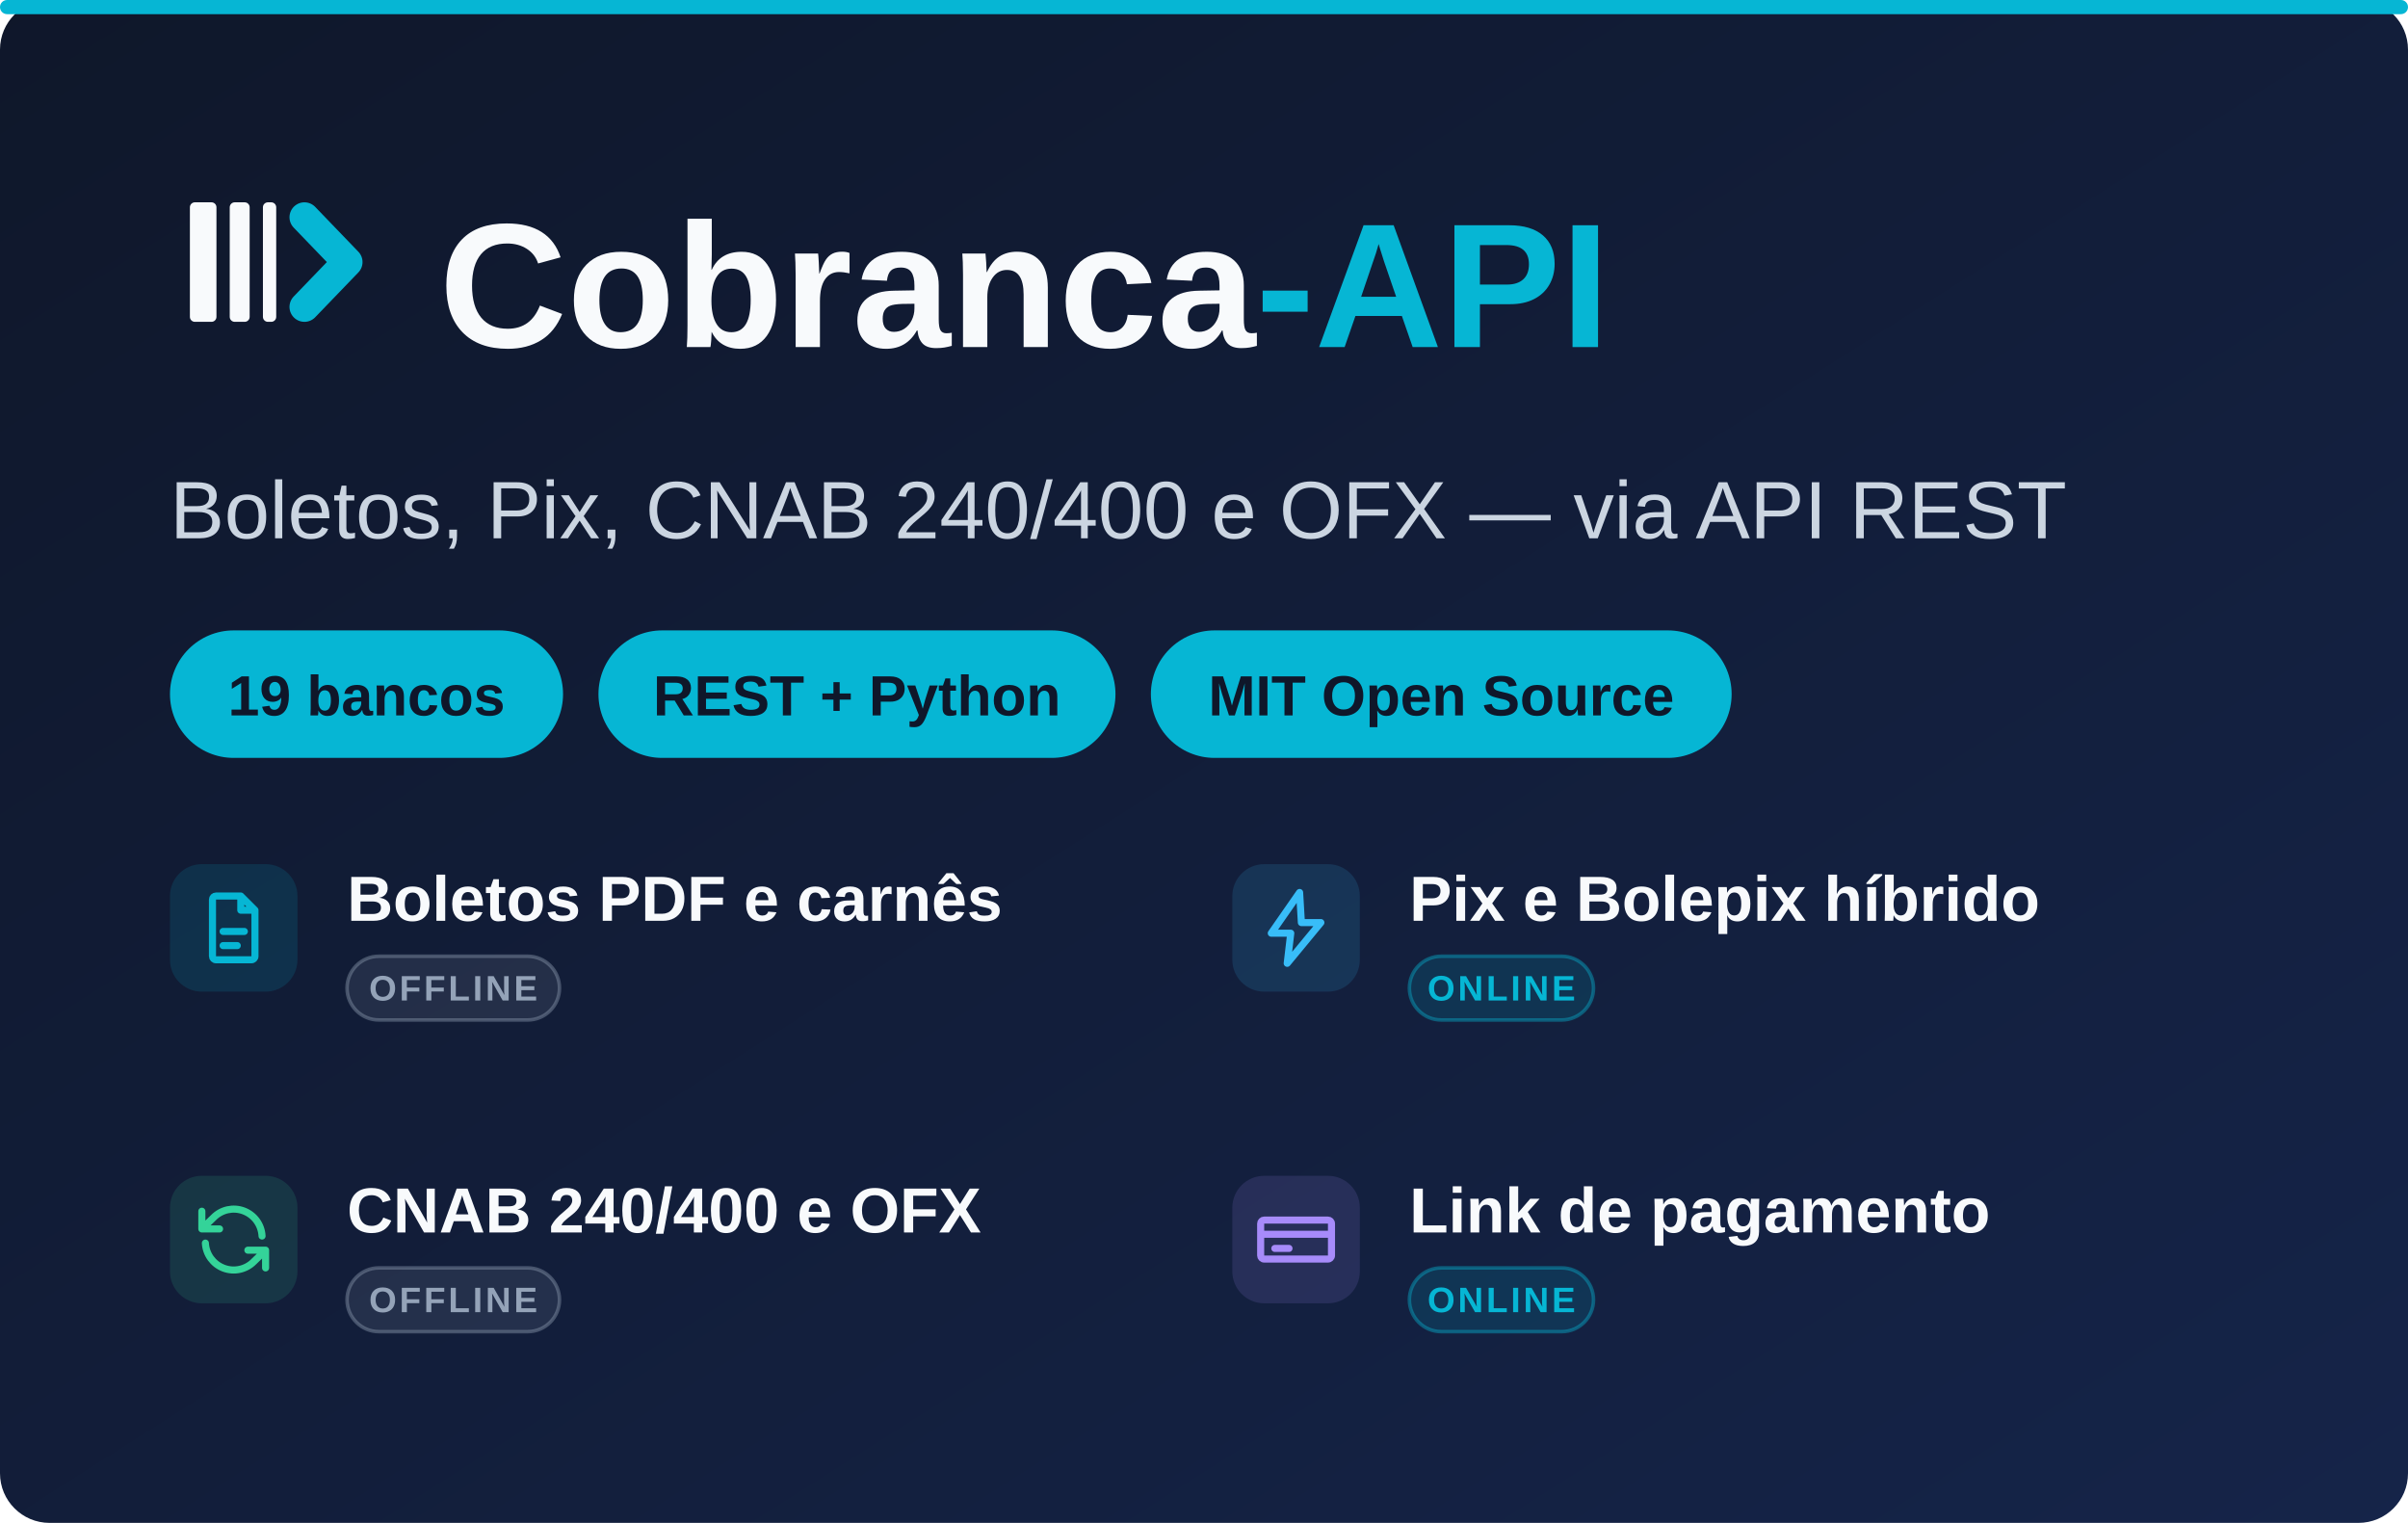
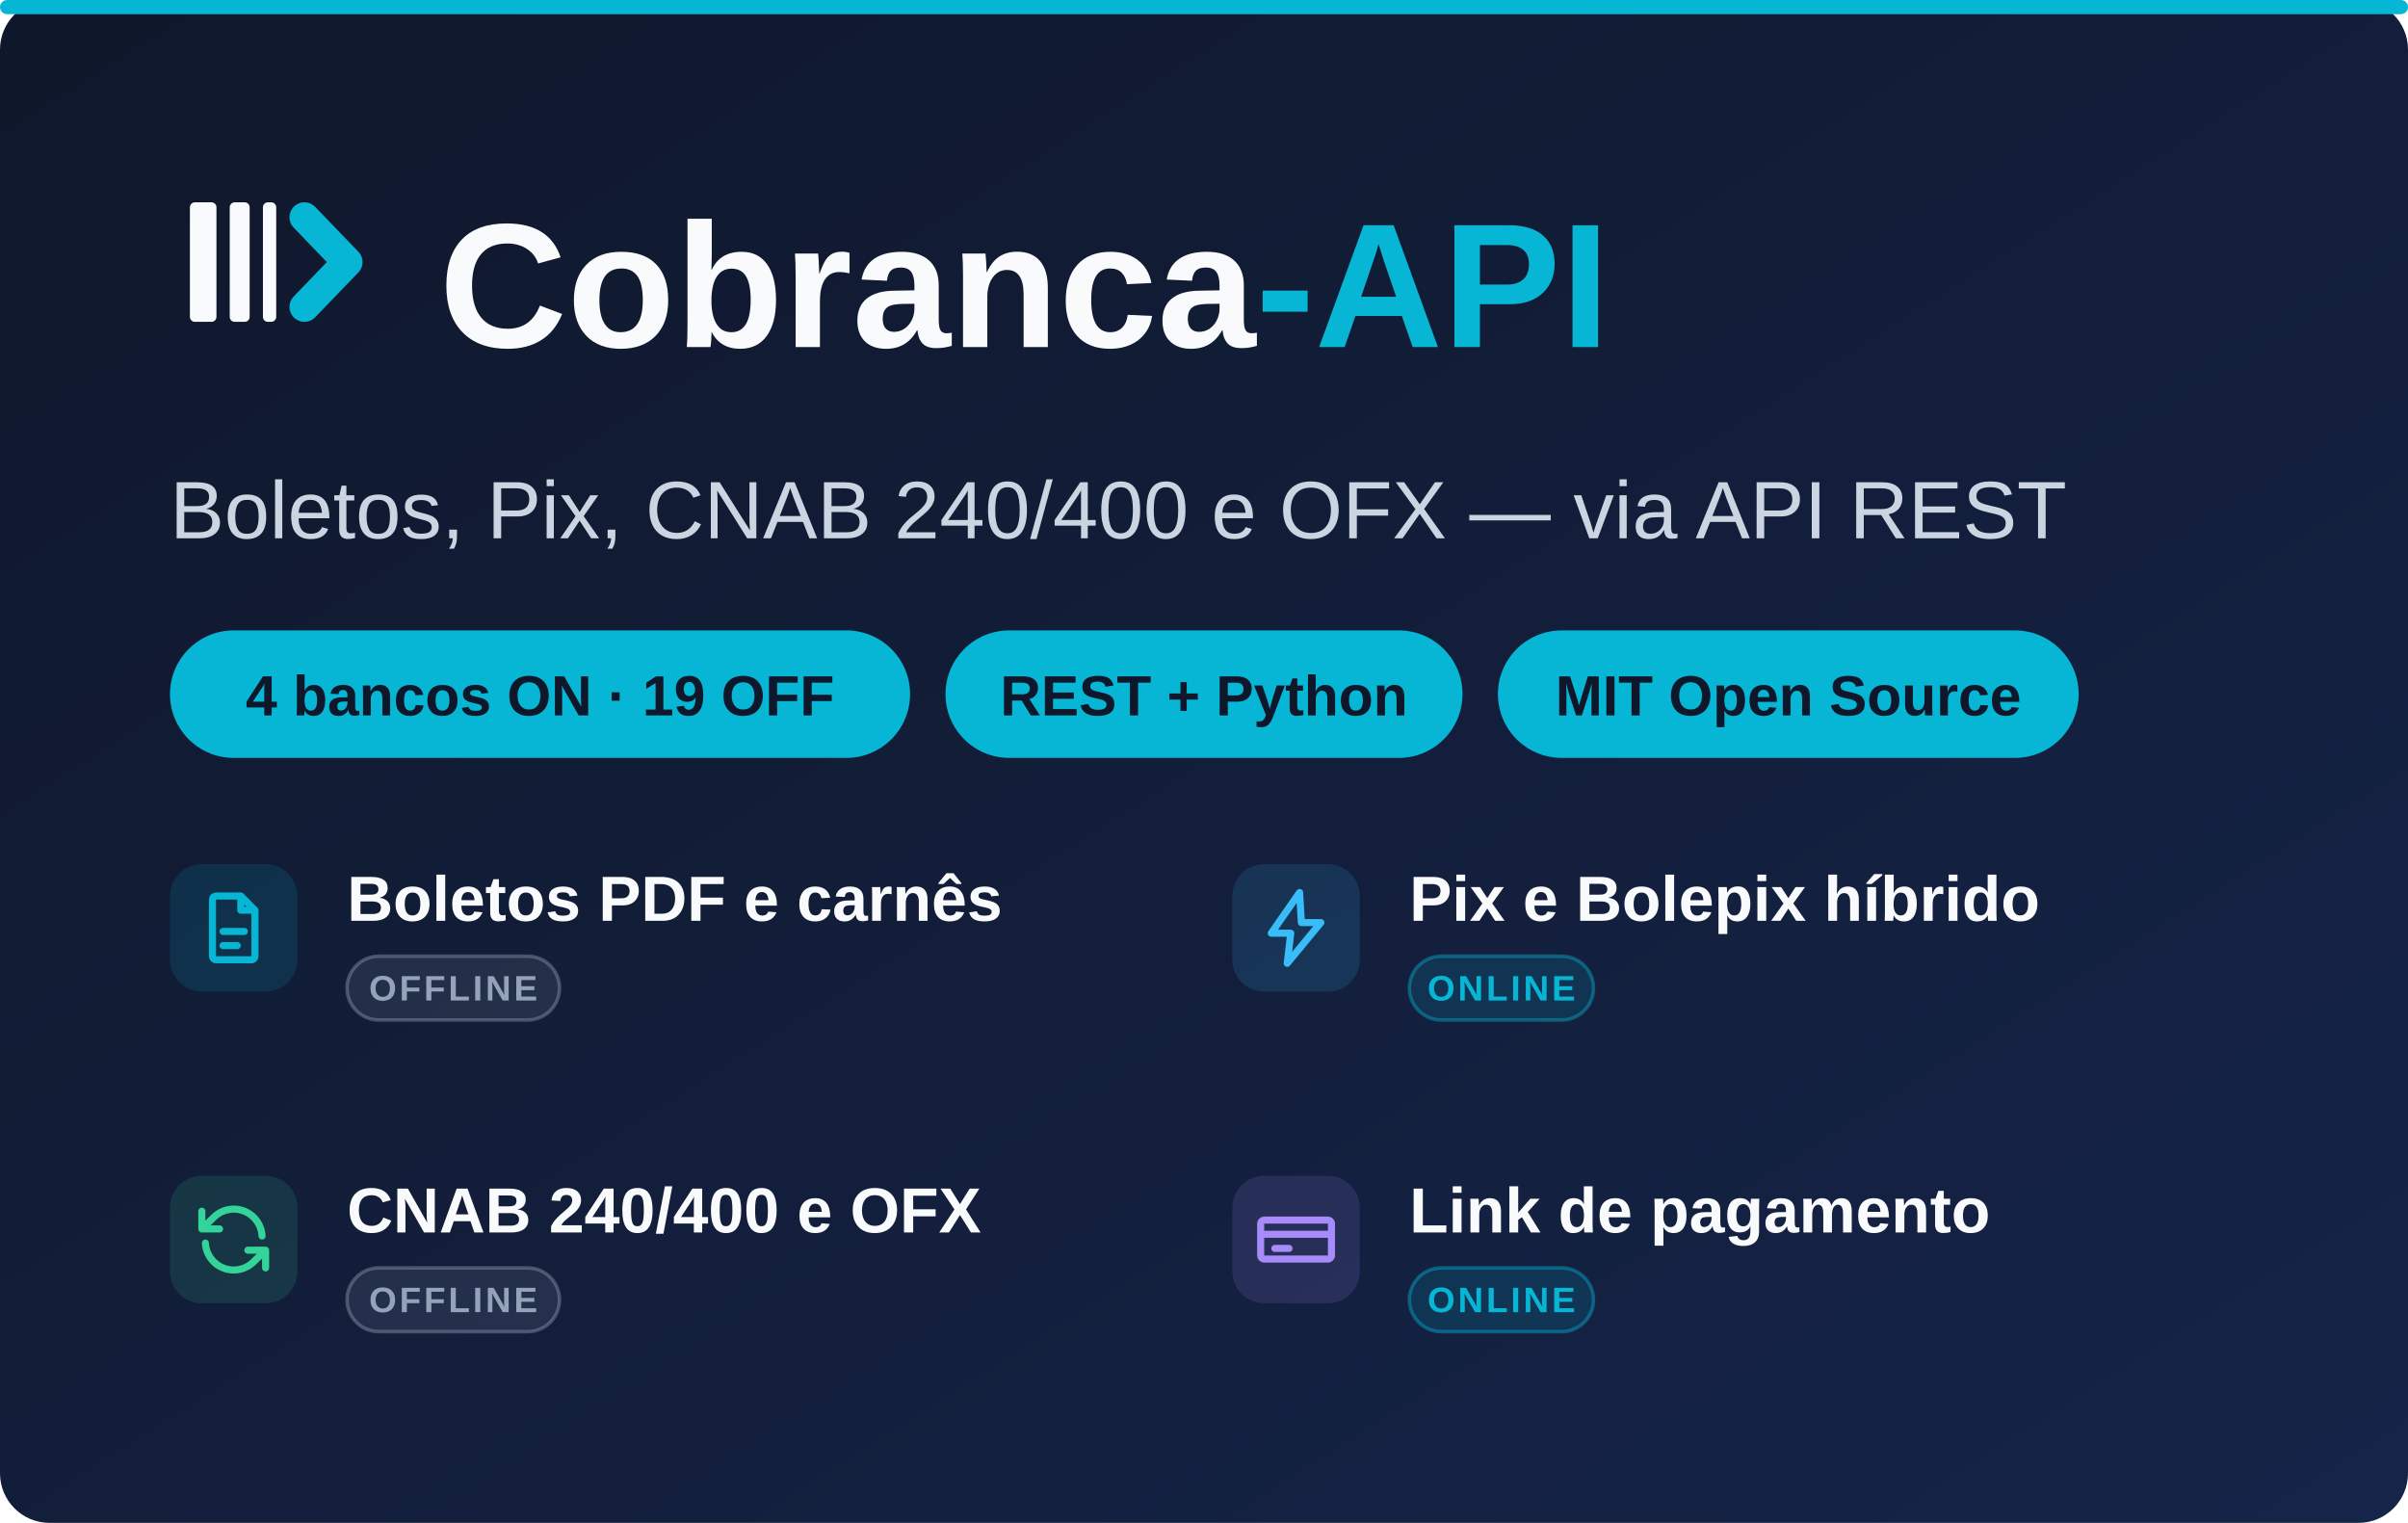
<svg xmlns="http://www.w3.org/2000/svg" viewBox="0 0 680 430" width="680" height="430" role="img" aria-label="Cobranca-API — boletos, Pix, CNAB 240/400 e OFX via API REST. 4 bancos online (C6, Sicoob, Inter, Itaú) e 19 offline, 100% Python, licença MIT.">
  <defs>
    <linearGradient id="bg" x1="0" y1="0" x2="1" y2="1">
      <stop offset="0" stop-color="#0F172A" />
      <stop offset="1" stop-color="#152449" />
    </linearGradient>
  </defs>
  <rect width="680" height="430" rx="14" fill="url(#bg)" />
  <rect width="680" height="4" rx="2" fill="#06B6D4" />
  <g transform="translate(48 44) scale(0.9375)">
    <g fill="#F8FAFC">
      <rect x="6" y="14" width="8" height="36" rx="1.5" />
      <rect x="18" y="14" width="6" height="36" rx="1.5" />
      <rect x="28" y="14" width="4" height="36" rx="1.5" />
    </g>
    <path d="M40.5 18.5 L53.5 32 L40.5 45.5" fill="none" stroke="#06B6D4" stroke-width="9" stroke-linecap="round" stroke-linejoin="round" />
  </g>
  <g transform="translate(124 98)">
    <g fill="#F8FAFC" transform="scale(0.02441406 -0.02441406)">
      <path transform="translate(0 0)" d="M795 212Q1062 212 1166 480L1423 383Q1340 179 1179.5 79.5Q1019 -20 795 -20Q455 -20 269.5 172.5Q84 365 84 711Q84 1058 263.0 1244.0Q442 1430 782 1430Q1030 1430 1186.0 1330.5Q1342 1231 1405 1038L1145 967Q1112 1073 1015.5 1135.5Q919 1198 788 1198Q588 1198 484.5 1074.0Q381 950 381 711Q381 468 487.5 340.0Q594 212 795 212Z" />
      <path transform="translate(1479 0)" d="M1171 542Q1171 279 1025.0 129.5Q879 -20 621 -20Q368 -20 224.0 130.0Q80 280 80 542Q80 803 224.0 952.5Q368 1102 627 1102Q892 1102 1031.5 957.5Q1171 813 1171 542ZM877 542Q877 735 814.0 822.0Q751 909 631 909Q375 909 375 542Q375 361 437.5 266.5Q500 172 618 172Q877 172 877 542Z" />
      <path transform="translate(2730 0)" d="M1167 545Q1167 277 1059.5 128.5Q952 -20 752 -20Q637 -20 553.0 30.0Q469 80 424 174H422Q422 139 417.5 78.0Q413 17 408 0H135Q143 93 143 247V1484H424V1070L420 894H424Q519 1102 770 1102Q962 1102 1064.5 956.5Q1167 811 1167 545ZM874 545Q874 729 820.0 818.0Q766 907 653 907Q539 907 479.5 811.5Q420 716 420 536Q420 364 478.5 268.0Q537 172 651 172Q874 172 874 545Z" />
      <path transform="translate(3981 0)" d="M143 0V828Q143 917 140.5 976.5Q138 1036 135 1082H403Q406 1064 411.0 972.5Q416 881 416 851H420Q461 965 493.0 1011.5Q525 1058 569.0 1080.5Q613 1103 679 1103Q733 1103 766 1088V853Q698 868 646 868Q541 868 482.5 783.0Q424 698 424 531V0Z" />
      <path transform="translate(4778 0)" d="M393 -20Q236 -20 148.0 65.5Q60 151 60 306Q60 474 169.5 562.0Q279 650 487 652L720 656V711Q720 817 683.0 868.5Q646 920 562 920Q484 920 447.5 884.5Q411 849 402 767L109 781Q136 939 253.5 1020.5Q371 1102 574 1102Q779 1102 890.0 1001.0Q1001 900 1001 714V320Q1001 229 1021.5 194.5Q1042 160 1090 160Q1122 160 1152 166V14Q1127 8 1107.0 3.0Q1087 -2 1067.0 -5.0Q1047 -8 1024.5 -10.0Q1002 -12 972 -12Q866 -12 815.5 40.0Q765 92 755 193H749Q631 -20 393 -20ZM720 501 576 499Q478 495 437.0 477.5Q396 460 374.5 424.0Q353 388 353 328Q353 251 388.5 213.5Q424 176 483 176Q549 176 603.5 212.0Q658 248 689.0 311.5Q720 375 720 446Z" />
      <path transform="translate(5917 0)" d="M844 0V607Q844 892 651 892Q549 892 486.5 804.5Q424 717 424 580V0H143V840Q143 927 140.5 982.5Q138 1038 135 1082H403Q406 1063 411.0 980.5Q416 898 416 867H420Q477 991 563.0 1047.0Q649 1103 768 1103Q940 1103 1032.0 997.0Q1124 891 1124 687V0Z" />
      <path transform="translate(7168 0)" d="M594 -20Q348 -20 214.0 126.5Q80 273 80 535Q80 803 215.0 952.5Q350 1102 598 1102Q789 1102 914.0 1006.0Q1039 910 1071 741L788 727Q776 810 728.0 859.5Q680 909 592 909Q375 909 375 546Q375 172 596 172Q676 172 730.0 222.5Q784 273 797 373L1079 360Q1064 249 999.5 162.0Q935 75 830.0 27.5Q725 -20 594 -20Z" />
      <path transform="translate(8307 0)" d="M393 -20Q236 -20 148.0 65.5Q60 151 60 306Q60 474 169.5 562.0Q279 650 487 652L720 656V711Q720 817 683.0 868.5Q646 920 562 920Q484 920 447.5 884.5Q411 849 402 767L109 781Q136 939 253.5 1020.5Q371 1102 574 1102Q779 1102 890.0 1001.0Q1001 900 1001 714V320Q1001 229 1021.5 194.5Q1042 160 1090 160Q1122 160 1152 166V14Q1127 8 1107.0 3.0Q1087 -2 1067.0 -5.0Q1047 -8 1024.5 -10.0Q1002 -12 972 -12Q866 -12 815.5 40.0Q765 92 755 193H749Q631 -20 393 -20ZM720 501 576 499Q478 495 437.0 477.5Q396 460 374.5 424.0Q353 388 353 328Q353 251 388.5 213.5Q424 176 483 176Q549 176 603.5 212.0Q658 248 689.0 311.5Q720 375 720 446Z" />
    </g>
    <g fill="#06B6D4" transform="translate(230.6152 0) scale(0.02441406 -0.02441406)">
      <path transform="translate(0 0)" d="M80 409V653H600V409Z" />
      <path transform="translate(682 0)" d="M1133 0 1008 360H471L346 0H51L565 1409H913L1425 0ZM739 1192 733 1170Q723 1134 709.0 1088.0Q695 1042 537 582H942L803 987L760 1123Z" />
      <path transform="translate(2161 0)" d="M1296 963Q1296 827 1234.0 720.0Q1172 613 1056.5 554.5Q941 496 782 496H432V0H137V1409H770Q1023 1409 1159.5 1292.5Q1296 1176 1296 963ZM999 958Q999 1180 737 1180H432V723H745Q867 723 933.0 783.5Q999 844 999 958Z" />
      <path transform="translate(3527 0)" d="M137 0V1409H432V0Z" />
    </g>
  </g>
  <g font-family="'Liberation Sans', Arial, Helvetica, sans-serif">
    <text x="48" y="152" font-size="23" font-weight="500" fill="#CBD5E1">Boletos, Pix, CNAB 240/400 e OFX — via API REST</text>
    <g transform="translate(48 178)">
-       <rect width="111" height="36" rx="18.0" fill="#06B6D4" />
-       <text x="55.5" y="24" font-size="16" font-weight="700" fill="#0F172A" text-anchor="middle">19 bancos</text>
+       <rect width="209" height="36" rx="18.0" fill="#06B6D4" />
+       <text x="104.5" y="24" font-size="16" font-weight="700" fill="#0F172A" text-anchor="middle">4 bancos ON · 19 OFF</text>
    </g>
-     <g transform="translate(169 178)">
+     <g transform="translate(267 178)">
      <rect width="146" height="36" rx="18.0" fill="#06B6D4" />
      <text x="73.0" y="24" font-size="16" font-weight="700" fill="#0F172A" text-anchor="middle">REST + Python</text>
    </g>
-     <g transform="translate(325 178)">
+     <g transform="translate(423 178)">
      <rect width="164" height="36" rx="18.0" fill="#06B6D4" />
      <text x="82.0" y="24" font-size="16" font-weight="700" fill="#0F172A" text-anchor="middle">MIT Open Source</text>
    </g>
    <g transform="translate(48 244)">
      <rect width="36" height="36" rx="9" fill="#06B6D4" fill-opacity="0.14" />
      <g transform="translate(6 6) scale(1.0)" fill="none" stroke="#06B6D4" stroke-width="2" stroke-linecap="round" stroke-linejoin="round">
        <path d="M14 3H7a1 1 0 0 0-1 1v16a1 1 0 0 0 1 1h10a1 1 0 0 0 1-1V7z M14 3v4h4 M9 13h6 M9 17h4" />
      </g>
      <text x="50" y="16" font-size="18" font-weight="600" fill="#F8FAFC">Boletos PDF e carnês</text>
      <rect x="50" y="26" width="60" height="18" rx="9" fill="#94A3B8" fill-opacity="0.14" stroke="#94A3B8" stroke-opacity="0.4" stroke-width="1" />
      <text x="80.0" y="38.5" font-size="10" font-weight="700" letter-spacing="0.8" fill="#94A3B8" text-anchor="middle">OFFLINE</text>
    </g>
    <g transform="translate(348 244)">
      <rect width="36" height="36" rx="9" fill="#38BDF8" fill-opacity="0.14" />
      <g transform="translate(6 6) scale(1.0)" fill="none" stroke="#38BDF8" stroke-width="2" stroke-linecap="round" stroke-linejoin="round">
        <path d="M13 2 5 13.5h5.5L9.5 22 19 10.5h-5.5z" />
      </g>
      <text x="50" y="16" font-size="18" font-weight="600" fill="#F8FAFC">Pix e Bolepix híbrido</text>
      <rect x="50" y="26" width="52" height="18" rx="9" fill="#06B6D4" fill-opacity="0.14" stroke="#06B6D4" stroke-opacity="0.4" stroke-width="1" />
      <text x="76.0" y="38.5" font-size="10" font-weight="700" letter-spacing="0.8" fill="#06B6D4" text-anchor="middle">ONLINE</text>
    </g>
    <g transform="translate(48 332)">
      <rect width="36" height="36" rx="9" fill="#34D399" fill-opacity="0.14" />
      <g transform="translate(6 6) scale(1.0)" fill="none" stroke="#34D399" stroke-width="2" stroke-linecap="round" stroke-linejoin="round">
        <path d="M20 11a8 8 0 0 0-13.7-5.2L3 9 M3 4v5h5 M4 13a8 8 0 0 0 13.7 5.2L21 15 M21 20v-5h-5" />
      </g>
      <text x="50" y="16" font-size="18" font-weight="600" fill="#F8FAFC">CNAB 240/400 e OFX</text>
      <rect x="50" y="26" width="60" height="18" rx="9" fill="#94A3B8" fill-opacity="0.14" stroke="#94A3B8" stroke-opacity="0.4" stroke-width="1" />
      <text x="80.0" y="38.5" font-size="10" font-weight="700" letter-spacing="0.8" fill="#94A3B8" text-anchor="middle">OFFLINE</text>
    </g>
    <g transform="translate(348 332)">
      <rect width="36" height="36" rx="9" fill="#A78BFA" fill-opacity="0.14" />
      <g transform="translate(6 6) scale(1.0)" fill="none" stroke="#A78BFA" stroke-width="2" stroke-linecap="round" stroke-linejoin="round">
        <path d="M3 6.5h18a1 1 0 0 1 1 1v9a1 1 0 0 1-1 1H3a1 1 0 0 1-1-1v-9a1 1 0 0 1 1-1z M2 10.5h20 M6 14.5h4" />
      </g>
      <text x="50" y="16" font-size="18" font-weight="600" fill="#F8FAFC">Link de pagamento</text>
      <rect x="50" y="26" width="52" height="18" rx="9" fill="#06B6D4" fill-opacity="0.14" stroke="#06B6D4" stroke-opacity="0.4" stroke-width="1" />
      <text x="76.0" y="38.5" font-size="10" font-weight="700" letter-spacing="0.8" fill="#06B6D4" text-anchor="middle">ONLINE</text>
    </g>
  </g>
</svg>
